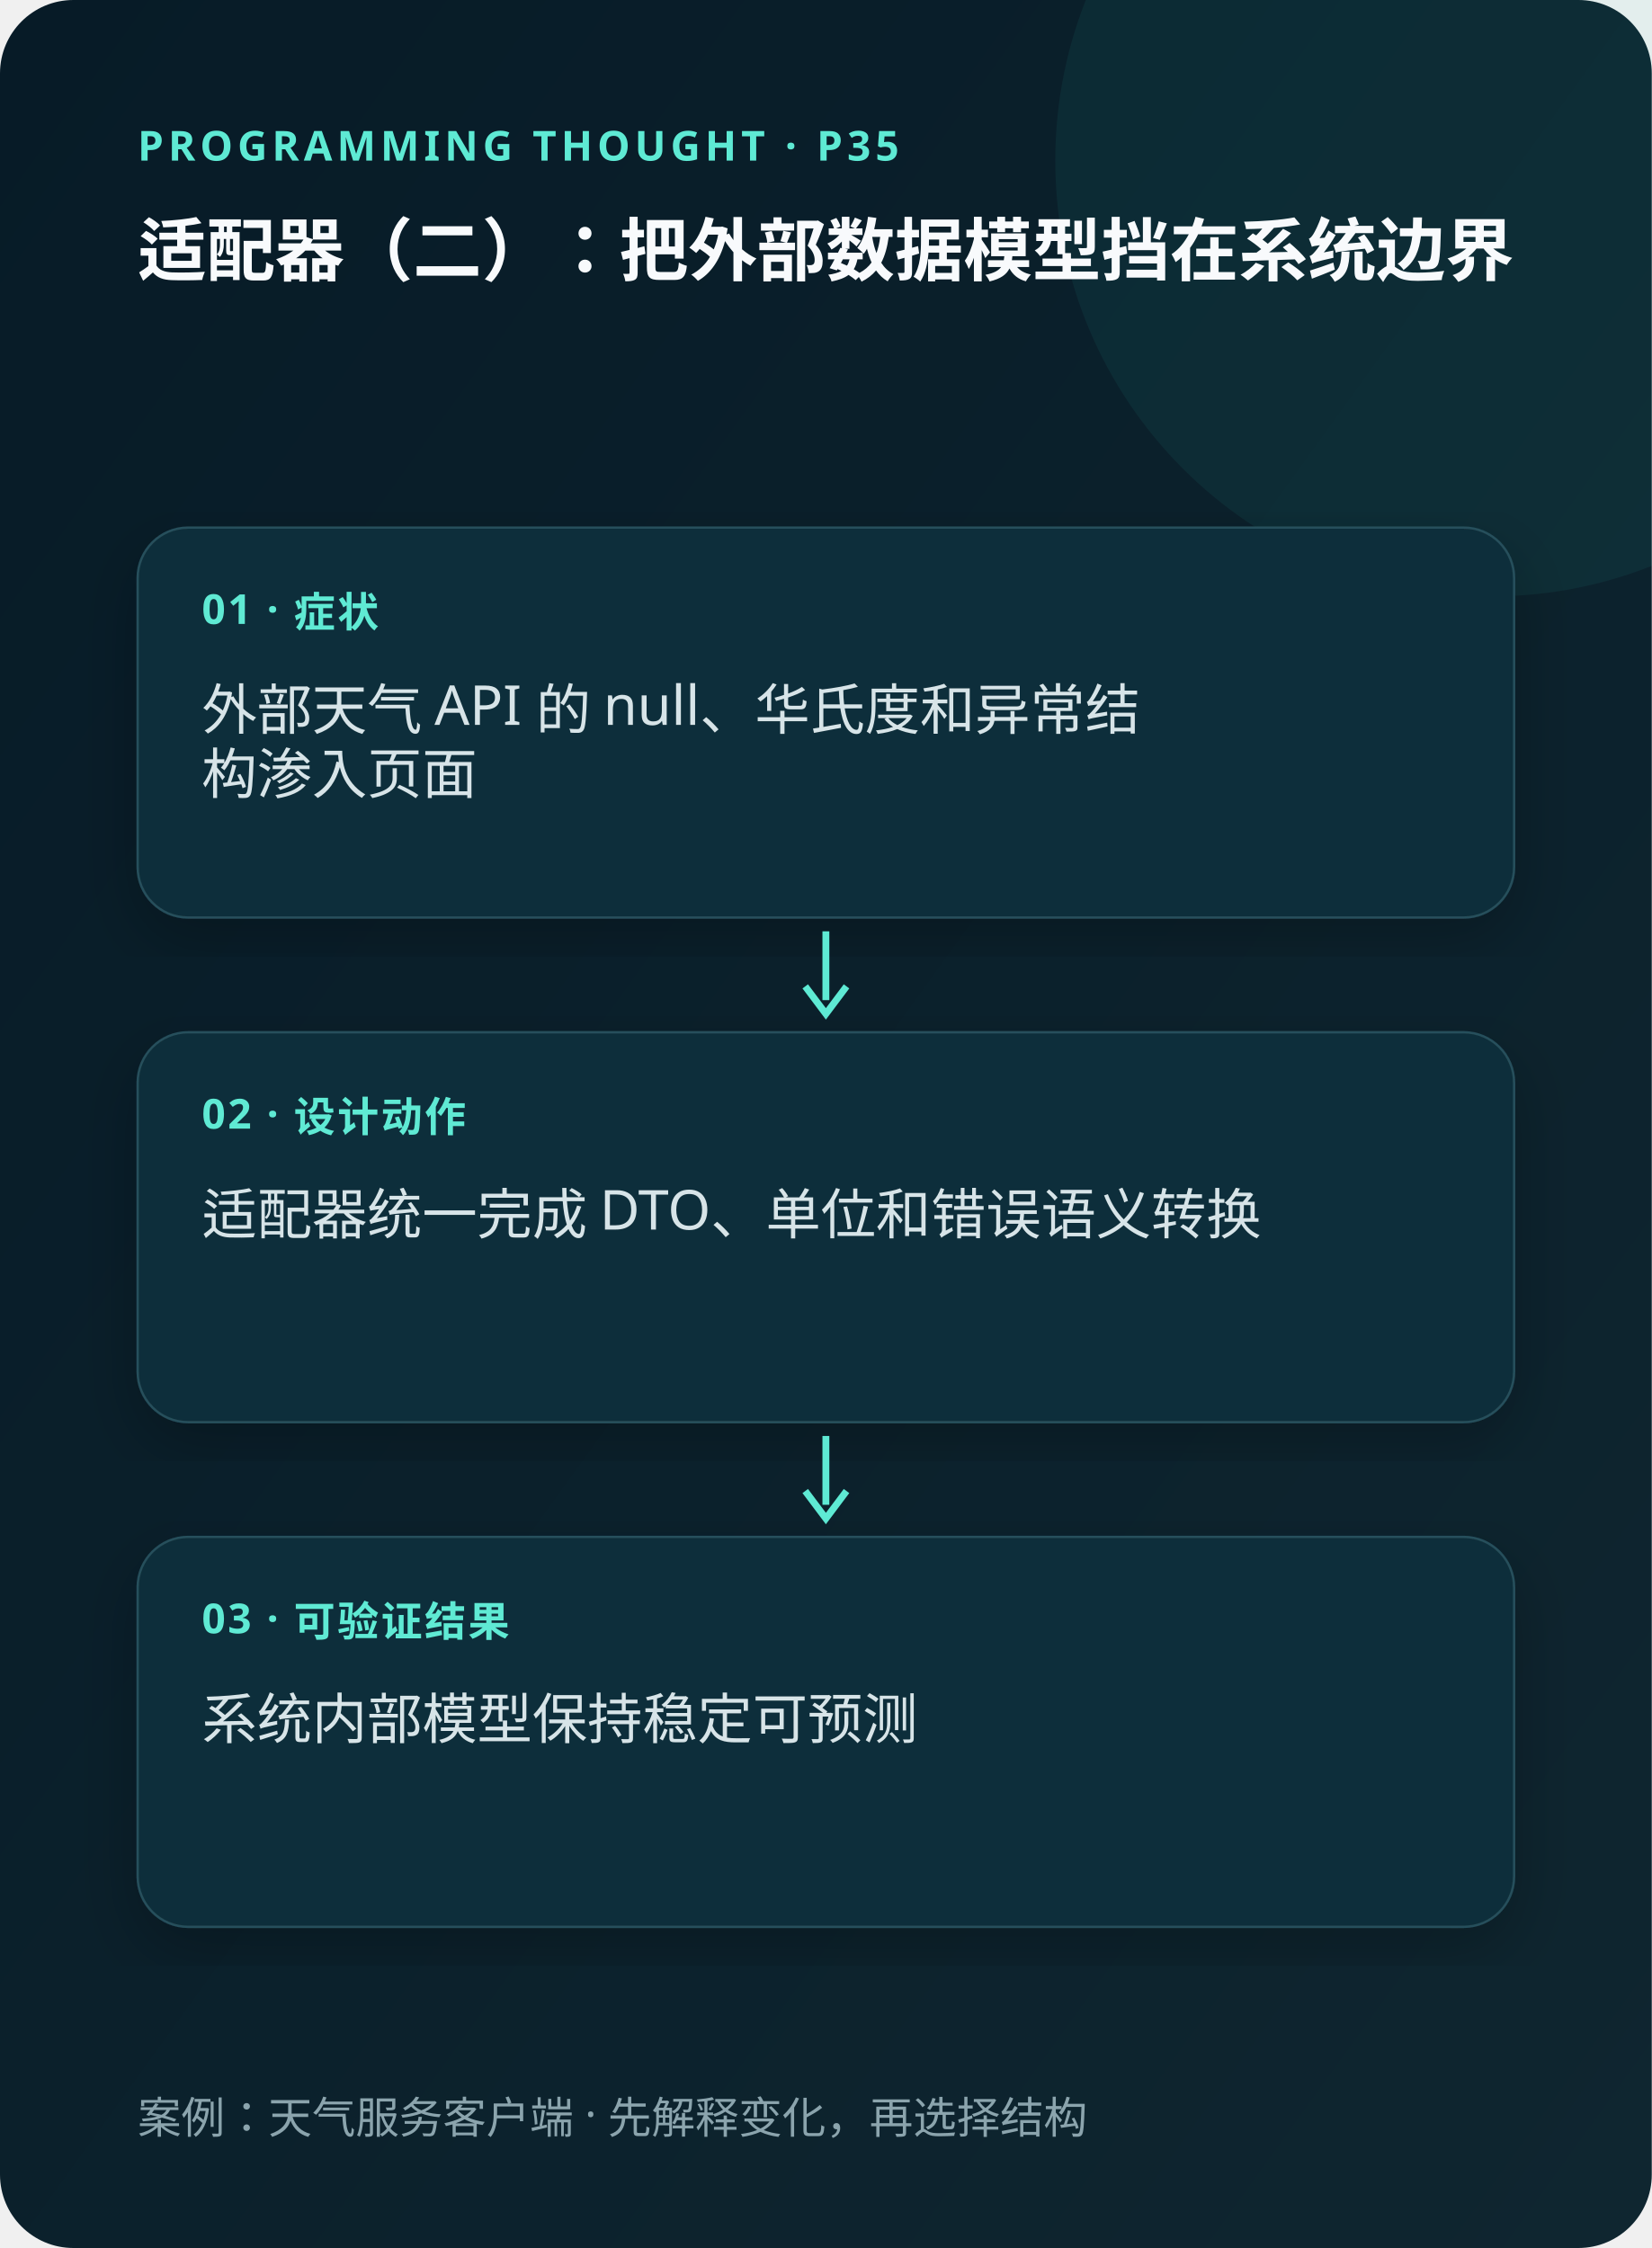
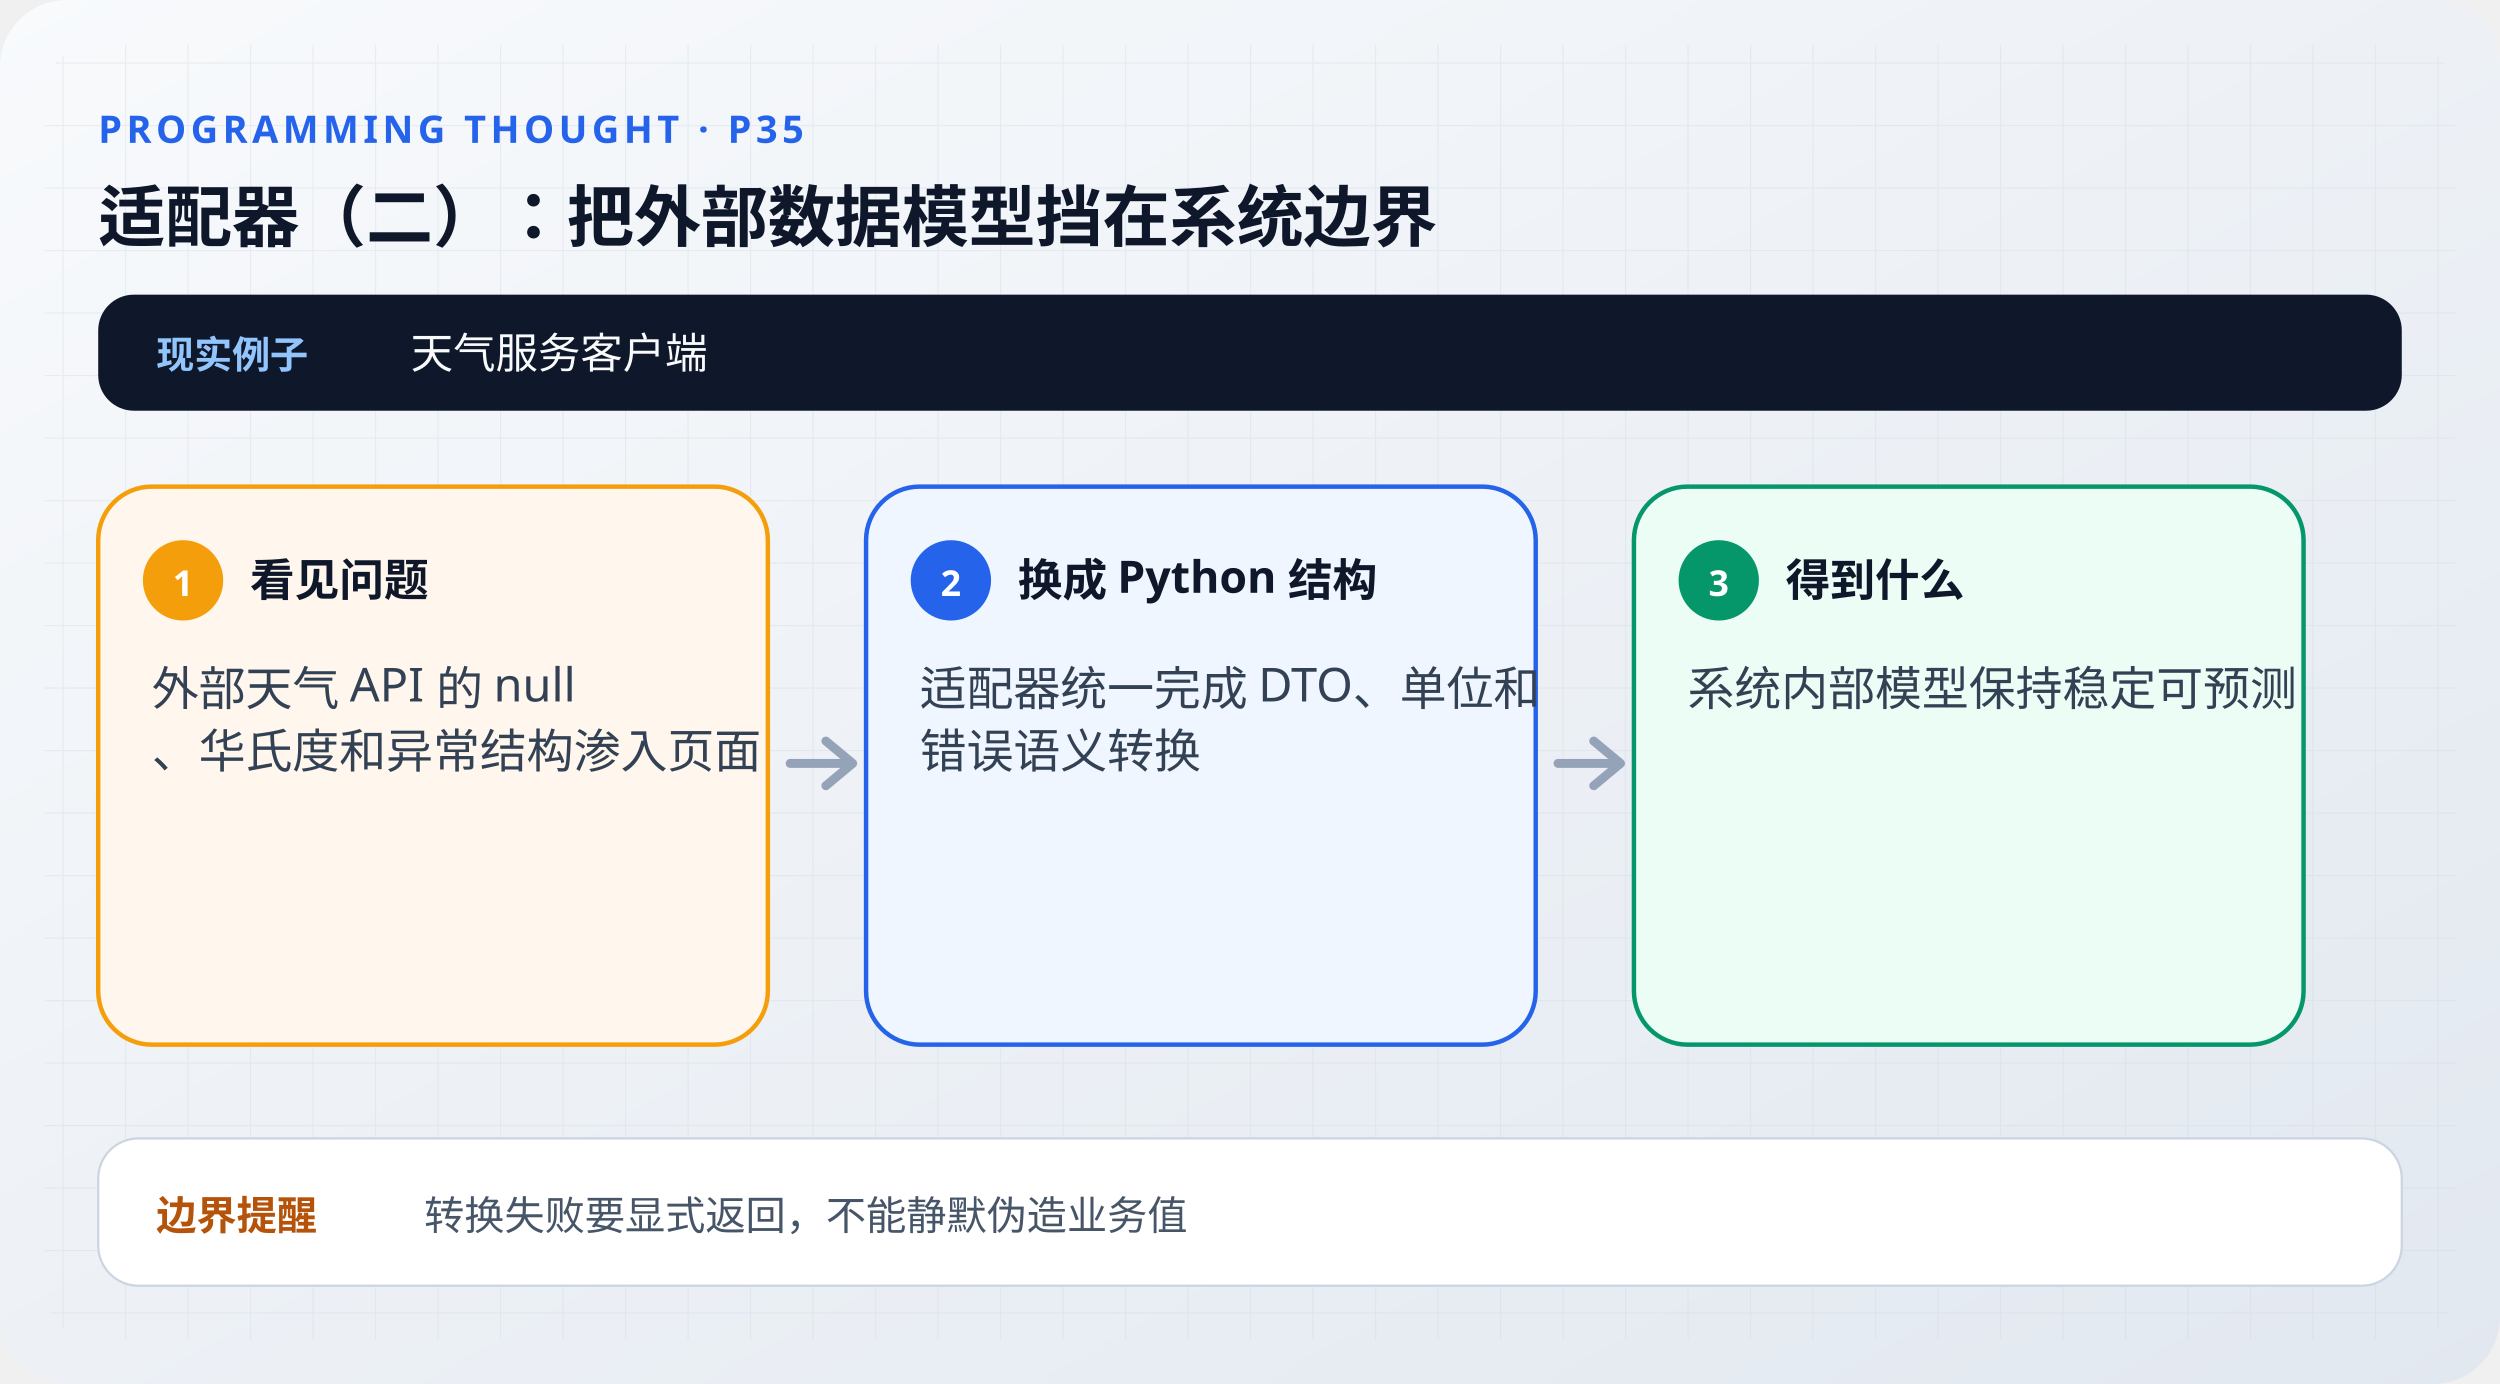
- <svg xmlns="http://www.w3.org/2000/svg" viewBox="0 0 720 980" role="img" aria-labelledby="title desc">
+ <svg xmlns="http://www.w3.org/2000/svg" viewBox="0 0 1120 620" role="img" aria-labelledby="title desc">
  <defs>
-     <linearGradient id="bg" x1="0" y1="0" x2="1" y2="1">
-       <stop offset="0" stop-color="#071b27" />
-       <stop offset="1" stop-color="#0f2630" />
+     <linearGradient id="paper" x1="0" y1="0" x2="1" y2="1">
+       <stop offset="0" stop-color="#f8fafc" />
+       <stop offset="1" stop-color="#e2e8f0" />
    </linearGradient>
+     <pattern id="grid" width="28" height="28" patternUnits="userSpaceOnUse">
+       <path d="M 28 0 L 0 0 0 28" fill="none" stroke="#cbd5e1" stroke-width="1" opacity=".45" />
+     </pattern>
    <filter id="shadow">
-       <feDropShadow dx="0" dy="10" stdDeviation="14" flood-opacity=".24" />
+       <feDropShadow dx="0" dy="7" stdDeviation="9" flood-color="#0f172a" flood-opacity=".15" />
    </filter>
  </defs>
-   <rect width="720" height="980" rx="32" fill="url(#bg)" />
-   <circle cx="650" cy="70" r="190" fill="#2dd4bf" opacity=".07" />
-   <text x="60" y="70" fill="#5eead4" font-family="system-ui,sans-serif" font-size="18" font-weight="700" letter-spacing="2">PROGRAMMING THOUGHT · P35</text>
-   <text x="60" y="120" class="heading">适配器（二）：把外部数据模型挡在系统边界</text>
+   <rect width="1120" height="620" rx="30" fill="url(#paper)" />
+   <rect x="20" y="20" width="1080" height="580" rx="22" fill="url(#grid)" opacity=".75" />
+   <text x="44" y="64" class="eyebrow">PROGRAMMING THOUGHT · P35</text>
+   <text x="44" y="108" class="heading">适配器（二）：把外部数据模型挡在系统边界</text>
+   <rect x="44" y="132" width="1032" height="52" rx="16" fill="#0f172a" />
+   <text x="70" y="165" class="exampleLabel">现实例子</text>
+   <text x="184" y="165" class="exampleText">天气服务客户端</text>
+   <g>
+     <rect x="44" y="218" width="300" height="250" rx="24" fill="#fff7ed" stroke="#f59e0b" stroke-width="2" />
+     <circle cx="82" cy="260" r="18" fill="#f59e0b" />
+     <text x="82" y="267" text-anchor="middle" class="number">1</text>
+     <text x="112" y="267" class="cardLabel">看见问题</text>
+     <text x="68" y="316" class="cardBody">外部天气 API 的 null</text>
+     <text x="68" y="344" class="cardBody">、华氏度和异常结构渗入页面</text>
+   </g>
+   <path d="M354 342h24" stroke="#94a3b8" stroke-width="4" stroke-linecap="round" />
+   <path d="m370 332 12 10-12 10" fill="none" stroke="#94a3b8" stroke-width="4" stroke-linecap="round" stroke-linejoin="round" />
+   <g>
+     <rect x="388" y="218" width="300" height="250" rx="24" fill="#eff6ff" stroke="#2563eb" stroke-width="2" />
+     <circle cx="426" cy="260" r="18" fill="#2563eb" />
+     <text x="426" y="267" text-anchor="middle" class="number">2</text>
+     <text x="456" y="267" class="cardLabel">换成 Python 结构</text>
+     <text x="412" y="316" class="cardBody">适配器统一完成 DTO、单位和</text>
+     <text x="412" y="344" class="cardBody">错误语义转换</text>
+   </g>
+   <path d="M698 342h24" stroke="#94a3b8" stroke-width="4" stroke-linecap="round" />
+   <path d="m714 332 12 10-12 10" fill="none" stroke="#94a3b8" stroke-width="4" stroke-linecap="round" stroke-linejoin="round" />
+   <g>
+     <rect x="732" y="218" width="300" height="250" rx="24" fill="#ecfdf5" stroke="#059669" stroke-width="2" />
+     <circle cx="770" cy="260" r="18" fill="#059669" />
+     <text x="770" y="267" text-anchor="middle" class="number">3</text>
+     <text x="800" y="267" class="cardLabel">得到什么</text>
+     <text x="756" y="316" class="cardBody">系统内部模型保持稳定可预测</text>
+   </g>
+   <rect x="44" y="510" width="1032" height="66" rx="18" fill="#ffffff" stroke="#cbd5e1" />
+   <text x="70" y="551" class="boundaryLabel">边界提醒</text>
+   <text x="190" y="551" class="boundaryText">转换失败要显式返回，不能静默伪造业务值</text>
  <style>
-     .heading { fill: #f8fafc; font: 700 30px system-ui, sans-serif; }
-     .label { fill: #5eead4; font: 700 18px system-ui, sans-serif; letter-spacing: 1px; }
-     .body { fill: #d7e4e8; font: 500 24px system-ui, sans-serif; }
+     .eyebrow { fill: #2563eb; font: 700 17px system-ui, sans-serif; letter-spacing: 2px; }
+     .heading { fill: #0f172a; font: 700 30px system-ui, sans-serif; }
+     .exampleLabel { fill: #93c5fd; font: 700 17px system-ui, sans-serif; }
+     .exampleText { fill: #f8fafc; font: 500 19px system-ui, sans-serif; }
+     .number { fill: white; font: 700 16px system-ui, sans-serif; }
+     .cardLabel { fill: #0f172a; font: 700 20px system-ui, sans-serif; }
+     .cardBody { fill: #334155; font: 500 21px system-ui, sans-serif; }
+     .boundaryLabel { fill: #b45309; font: 700 18px system-ui, sans-serif; }
+     .boundaryText { fill: #475569; font: 500 18px system-ui, sans-serif; }
  </style>
-   <g filter="url(#shadow)">
-     <rect x="60" y="230" width="600" height="170" rx="22" fill="#102f3a" stroke="#28505c" />
-     <text x="88" y="272" class="label">01 · 症状</text>
-     <text x="88" y="318" class="body">外部天气 API 的 null、华氏度和异常结</text>
-     <text x="88" y="346" class="body">构渗入页面</text>
-   </g>
-   <path d="M360 406v30" stroke="#5eead4" stroke-width="3" />
-   <path d="m351 430 9 12 9-12" fill="none" stroke="#5eead4" stroke-width="3" />
-   <g filter="url(#shadow)">
-     <rect x="60" y="450" width="600" height="170" rx="22" fill="#102f3a" stroke="#28505c" />
-     <text x="88" y="492" class="label">02 · 设计动作</text>
-     <text x="88" y="538" class="body">适配器统一完成 DTO、单位和错误语义转换</text>
-   </g>
-   <path d="M360 626v30" stroke="#5eead4" stroke-width="3" />
-   <path d="m351 650 9 12 9-12" fill="none" stroke="#5eead4" stroke-width="3" />
-   <g filter="url(#shadow)">
-     <rect x="60" y="670" width="600" height="170" rx="22" fill="#102f3a" stroke="#28505c" />
-     <text x="88" y="712" class="label">03 · 可验证结果</text>
-     <text x="88" y="758" class="body">系统内部模型保持稳定可预测</text>
-   </g>
-   <text x="60" y="930" fill="#8ba4ad" font-family="system-ui,sans-serif" font-size="19">案例：天气服务客户端 · 先解释变化，再选择结构</text>
</svg>
